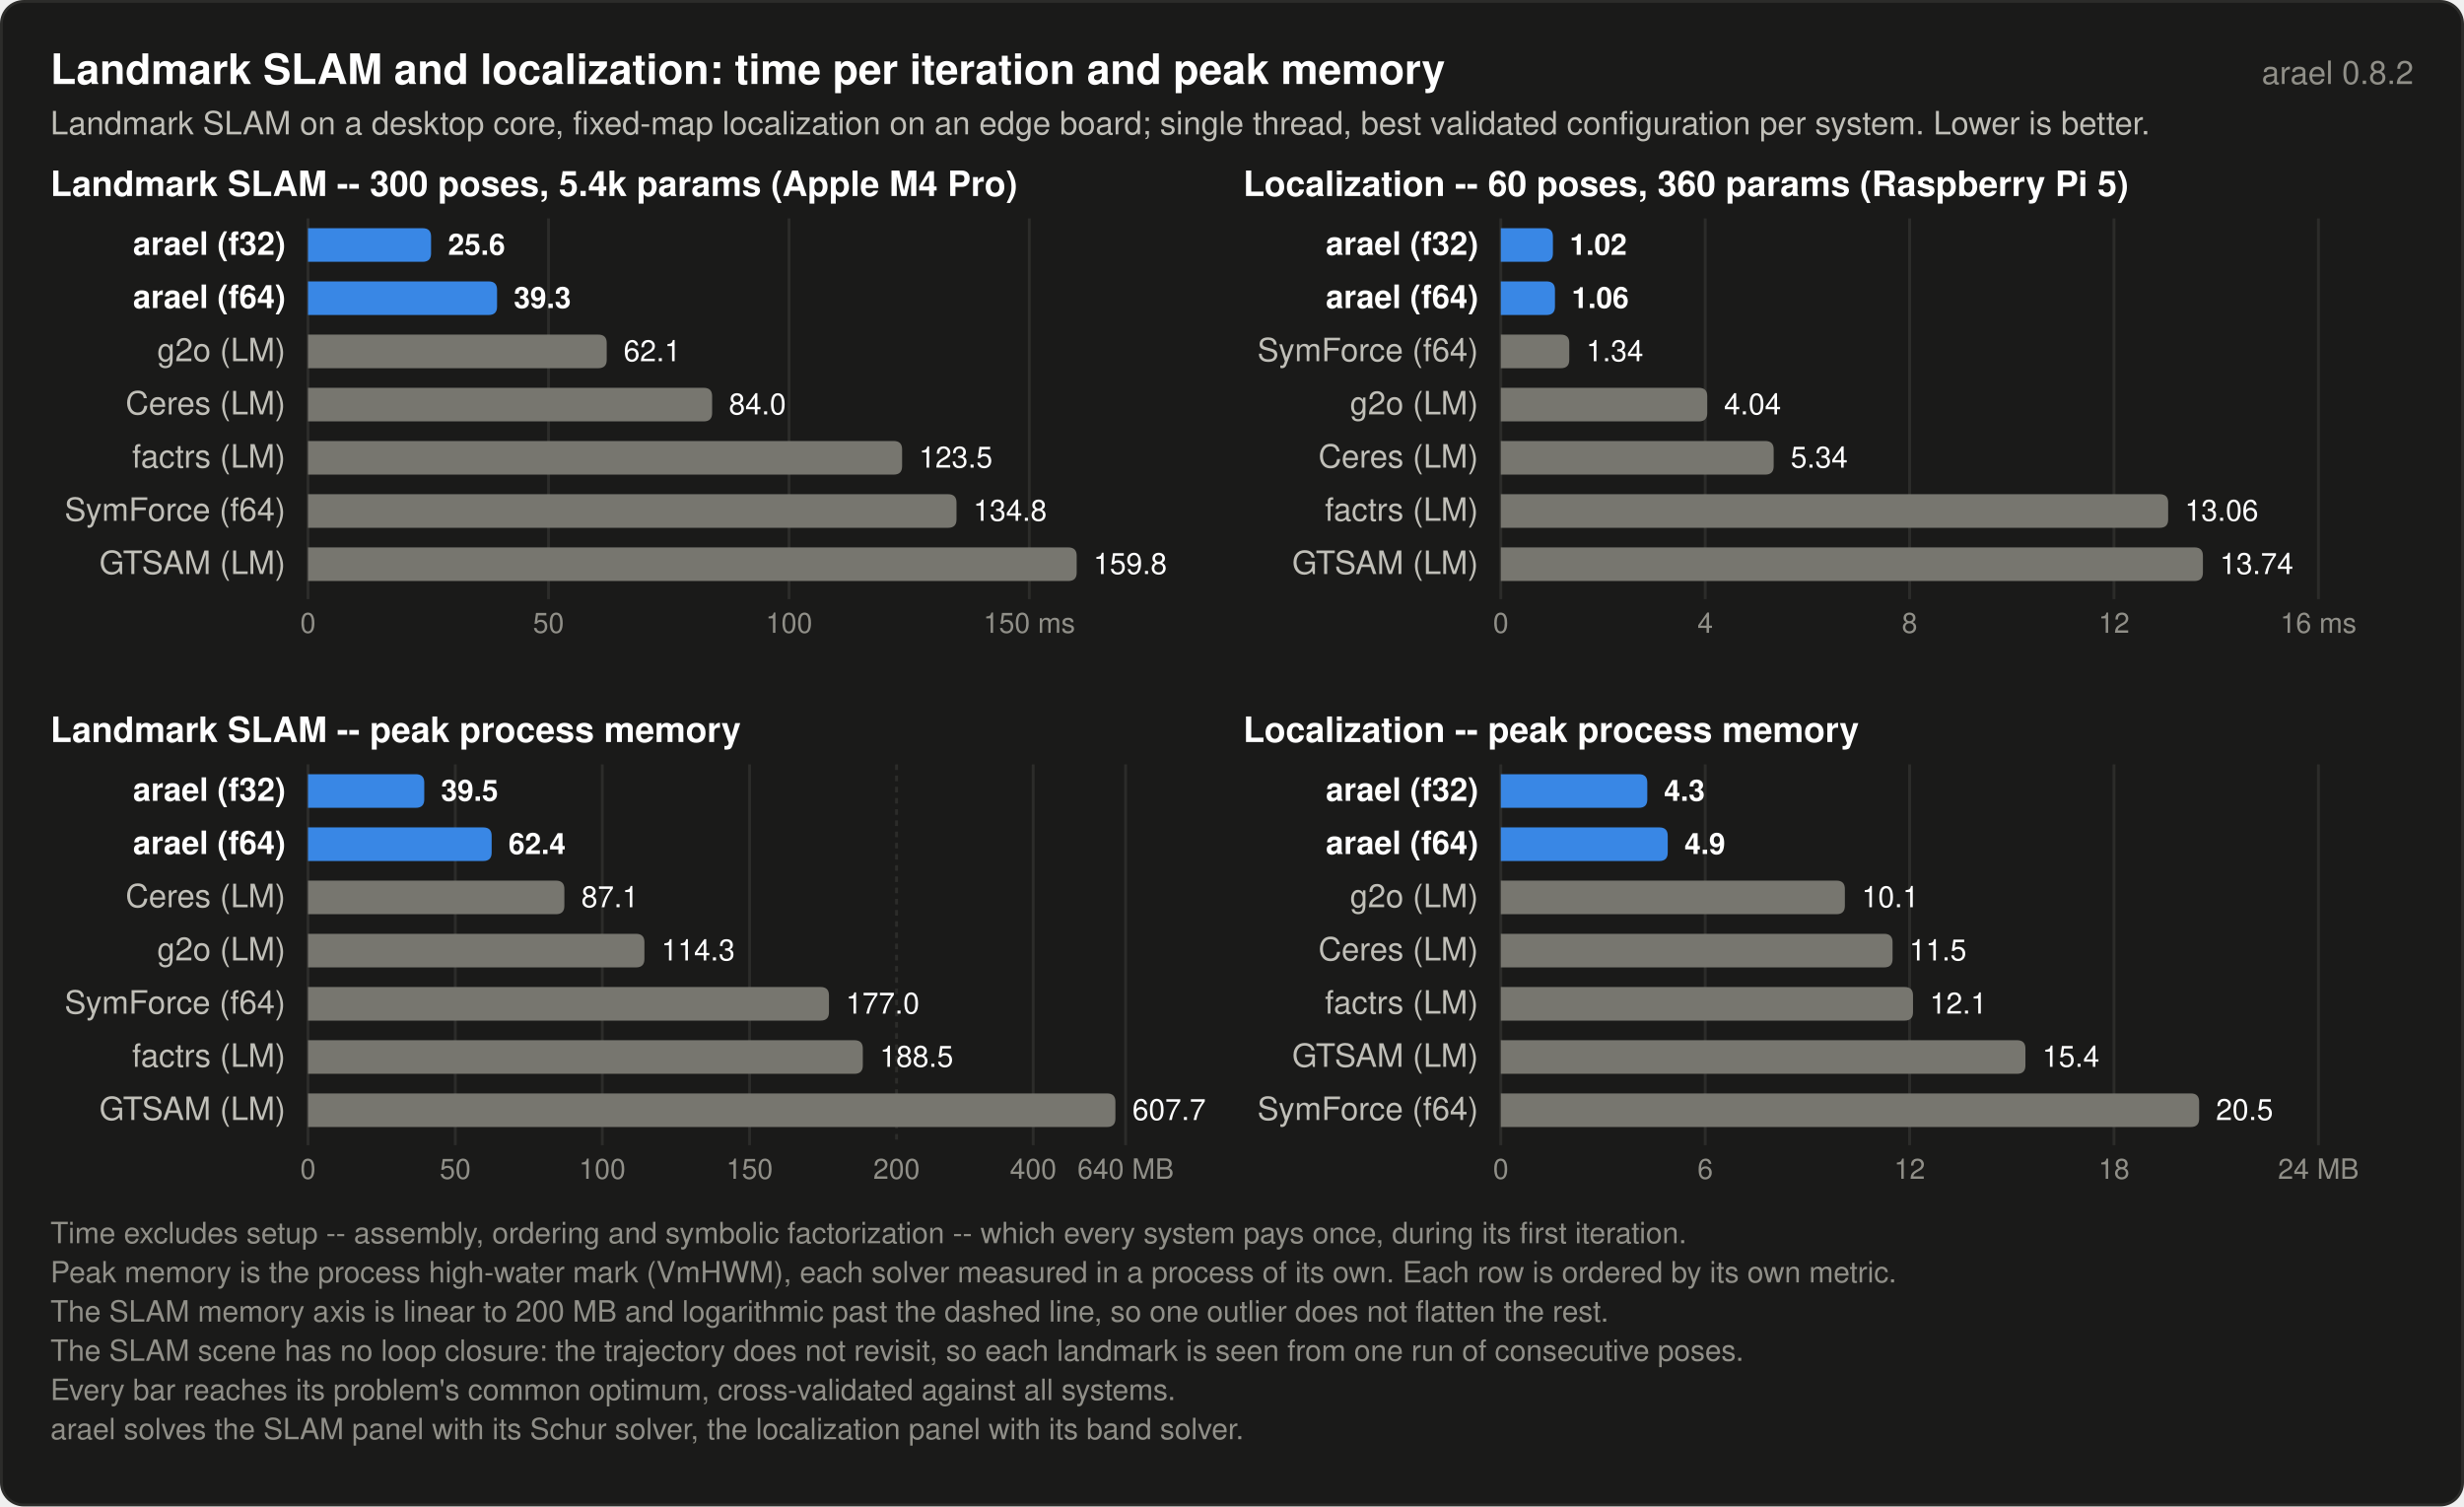
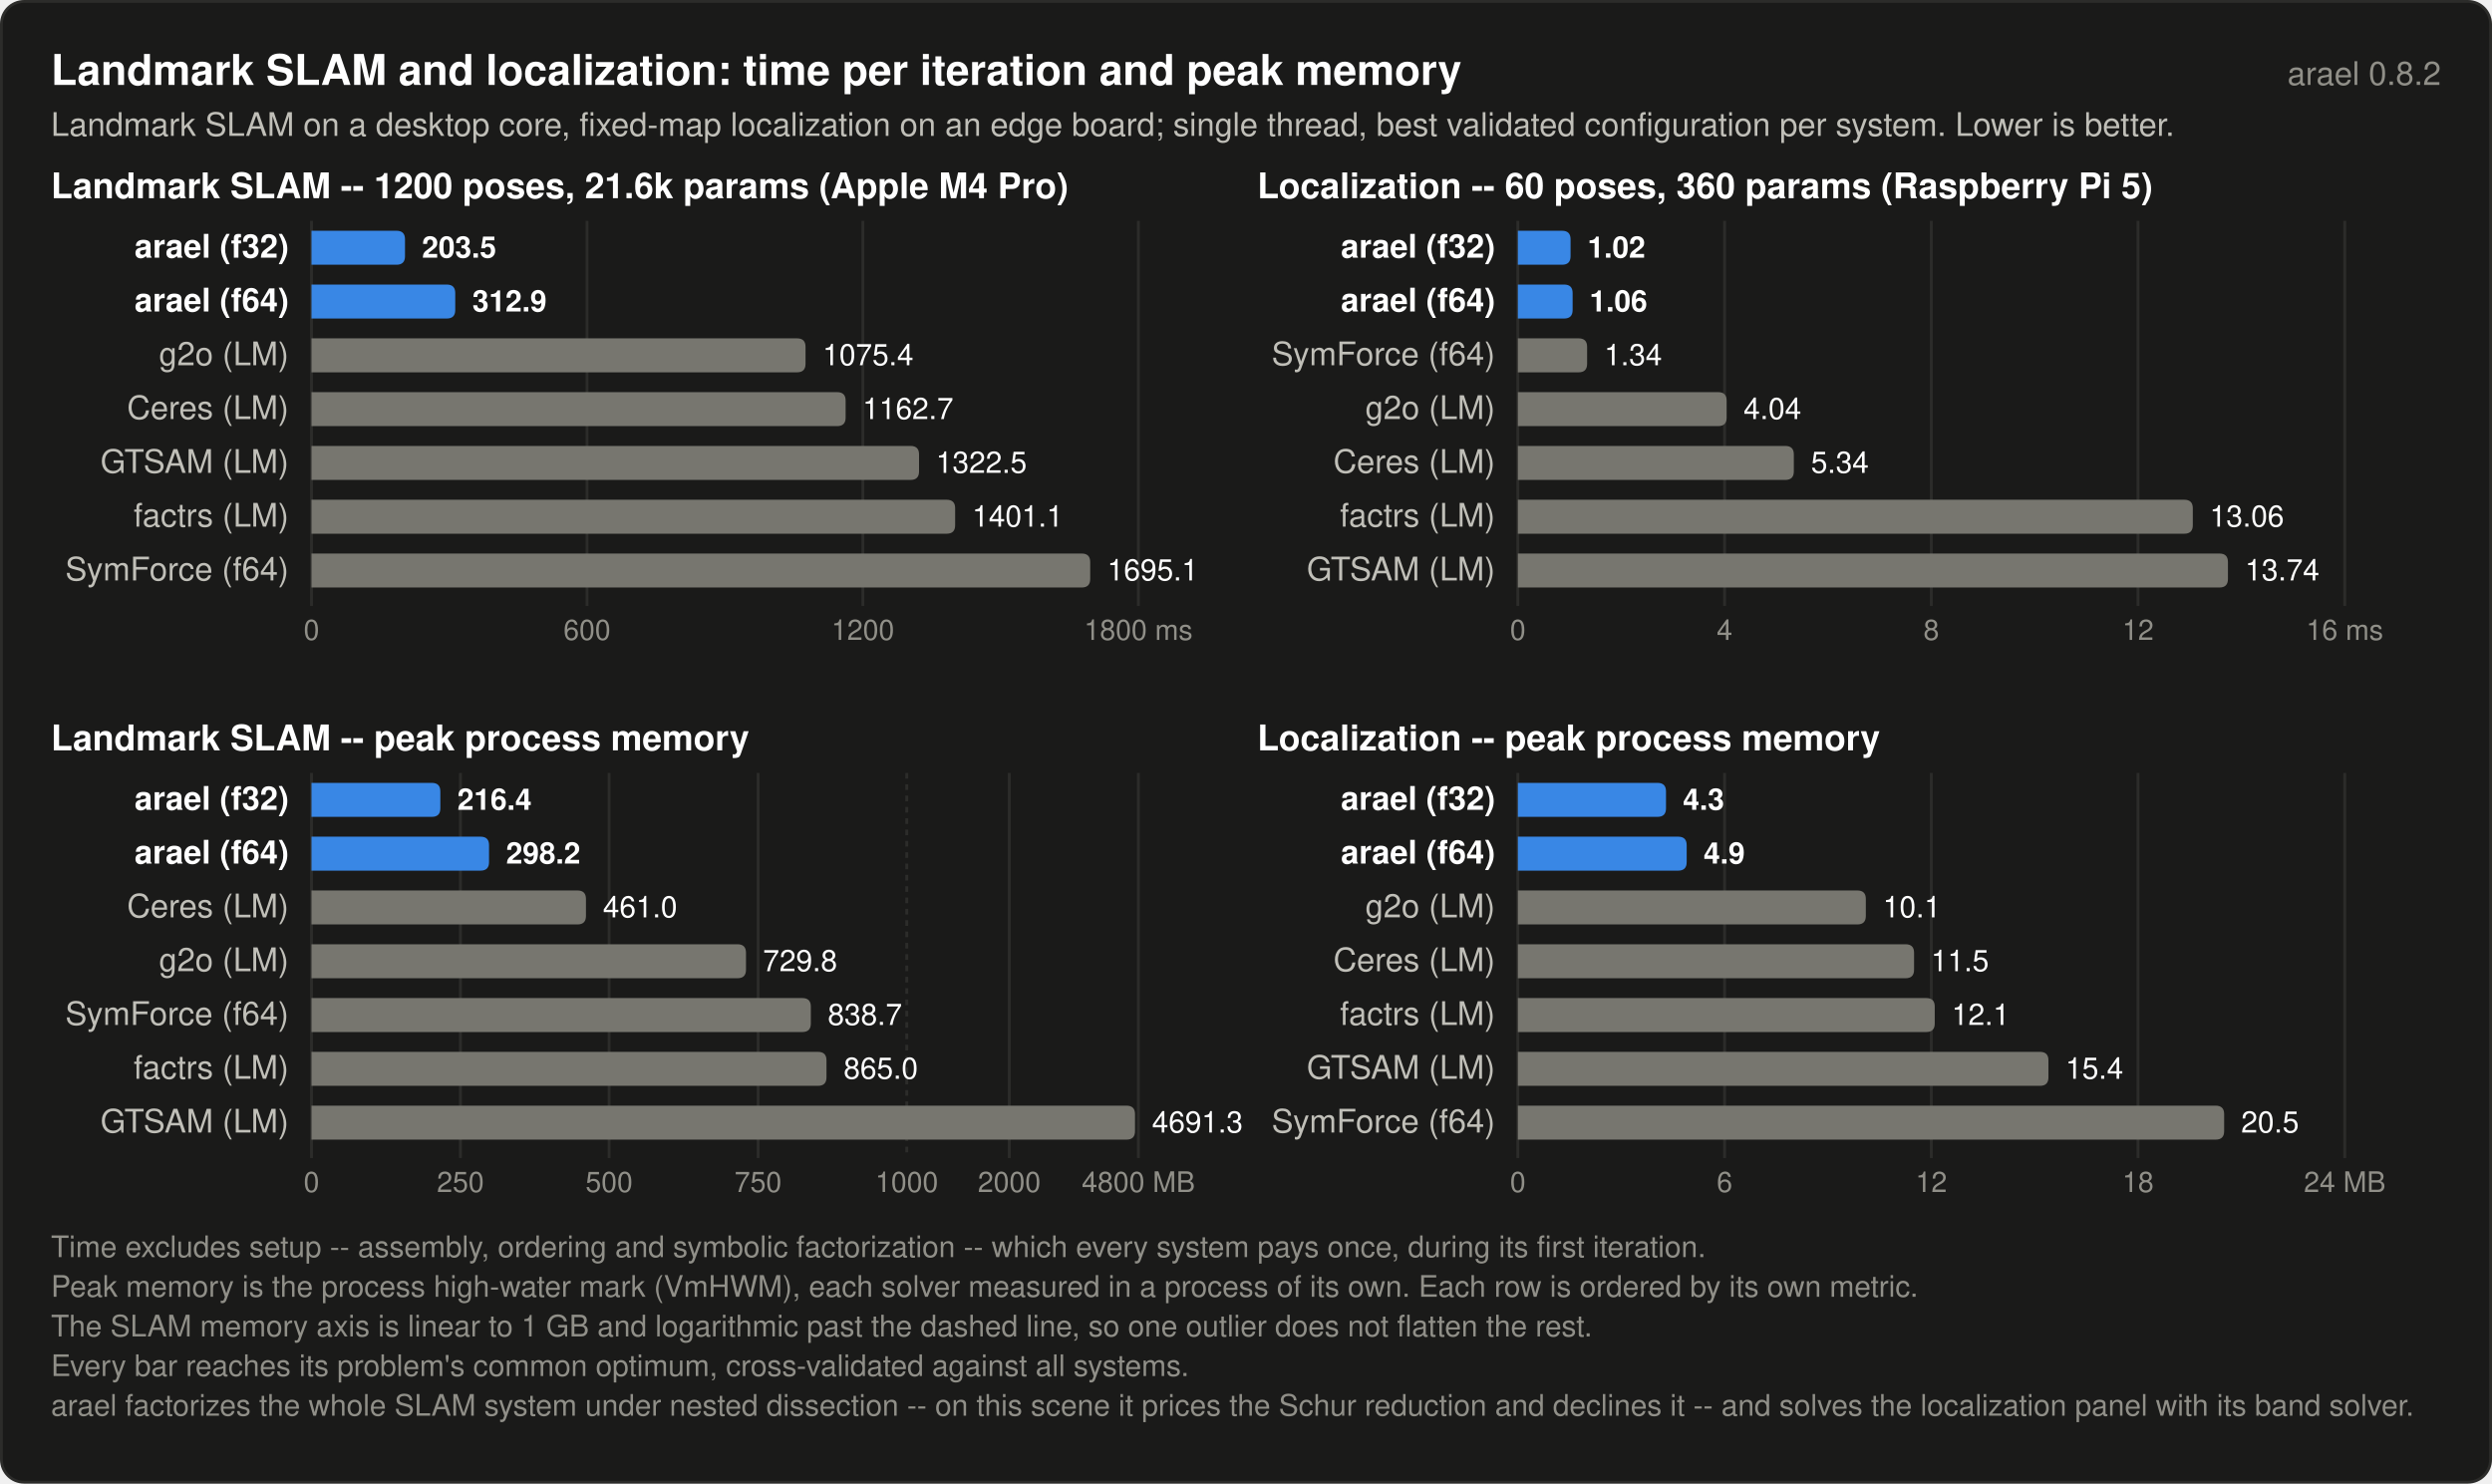
- <svg xmlns="http://www.w3.org/2000/svg" width="880" height="538" viewBox="0 0 880 538" font-family="ui-sans-serif, system-ui, -apple-system, 'Segoe UI', Helvetica, Arial, sans-serif">
-   <rect x="0.5" y="0.5" width="879" height="537" rx="8" fill="#1a1a19" stroke="#2c2c2a" />
+ <svg xmlns="http://www.w3.org/2000/svg" width="880" height="524" viewBox="0 0 880 524" font-family="ui-sans-serif, system-ui, -apple-system, 'Segoe UI', Helvetica, Arial, sans-serif">
+   <rect x="0.5" y="0.5" width="879" height="523" rx="8" fill="#1a1a19" stroke="#2c2c2a" />
  <text x="18" y="30" font-size="15" font-weight="600" fill="#ffffff">Landmark SLAM and localization: time per iteration and peak memory</text>
  <text x="862" y="30" font-size="11.5" text-anchor="end" fill="#908f88">arael 0.8.2</text>
  <text x="18" y="48" font-size="11.5" fill="#c0bfb8">Landmark SLAM on a desktop core, fixed-map localization on an edge board; single thread, best validated configuration per system. Lower is better.</text>
-   <text x="18" y="70" font-size="12.5" font-weight="600" fill="#ffffff">Landmark SLAM -- 300 poses, 5.4k params (Apple M4 Pro)</text>
+   <text x="18" y="70" font-size="12.5" font-weight="600" fill="#ffffff">Landmark SLAM -- 1200 poses, 21.6k params (Apple M4 Pro)</text>
  <line x1="110.0" y1="78" x2="110.0" y2="214" stroke="#2c2c2a" stroke-width="1" />
  <text x="110.0" y="226" font-size="10" text-anchor="middle" fill="#908f88">0</text>
-   <line x1="195.9" y1="78" x2="195.9" y2="214" stroke="#2c2c2a" stroke-width="1" />
-   <text x="195.9" y="226" font-size="10" text-anchor="middle" fill="#908f88">50</text>
-   <line x1="281.8" y1="78" x2="281.8" y2="214" stroke="#2c2c2a" stroke-width="1" />
-   <text x="281.8" y="226" font-size="10" text-anchor="middle" fill="#908f88">100</text>
-   <line x1="367.6" y1="78" x2="367.6" y2="214" stroke="#2c2c2a" stroke-width="1" />
-   <text x="367.6" y="226" font-size="10" text-anchor="middle" fill="#908f88">150 ms</text>
+   <line x1="207.3" y1="78" x2="207.3" y2="214" stroke="#2c2c2a" stroke-width="1" />
+   <text x="207.3" y="226" font-size="10" text-anchor="middle" fill="#908f88">600</text>
+   <line x1="304.7" y1="78" x2="304.7" y2="214" stroke="#2c2c2a" stroke-width="1" />
+   <text x="304.7" y="226" font-size="10" text-anchor="middle" fill="#908f88">1200</text>
+   <line x1="402.0" y1="78" x2="402.0" y2="214" stroke="#2c2c2a" stroke-width="1" />
+   <text x="402.0" y="226" font-size="10" text-anchor="middle" fill="#908f88">1800 ms</text>
  <text x="102" y="91.0" font-size="11.5" text-anchor="end" font-weight="600" fill="#ffffff">arael (f32)</text>
-   <path d="M110,81.5 L150.955,81.5 Q153.955,81.5 153.955,84.5 L153.955,90.5 Q153.955,93.5 150.955,93.5 L110,93.5 Z" fill="#3987e5" />
-   <text x="160.0" y="91.0" font-size="10.5" font-weight="600" fill="#ffffff">25.6</text>
+   <path d="M110,81.5 L140.019,81.5 Q143.019,81.5 143.019,84.5 L143.019,90.5 Q143.019,93.5 140.019,93.5 L110,93.5 Z" fill="#3987e5" />
+   <text x="149.0" y="91.0" font-size="10.5" font-weight="600" fill="#ffffff">203.5</text>
  <text x="102" y="110.0" font-size="11.5" text-anchor="end" font-weight="600" fill="#ffffff">arael (f64)</text>
-   <path d="M110,100.5 L174.521,100.5 Q177.521,100.5 177.521,103.5 L177.521,109.5 Q177.521,112.5 174.521,112.5 L110,112.5 Z" fill="#3987e5" />
-   <text x="183.5" y="110.0" font-size="10.5" font-weight="600" fill="#ffffff">39.3</text>
+   <path d="M110,100.5 L157.764,100.5 Q160.764,100.5 160.764,103.5 L160.764,109.5 Q160.764,112.5 157.764,112.5 L110,112.5 Z" fill="#3987e5" />
+   <text x="166.8" y="110.0" font-size="10.5" font-weight="600" fill="#ffffff">312.9</text>
  <text x="102" y="129.0" font-size="11.5" text-anchor="end" fill="#c0bfb8">g2o (LM)</text>
-   <path d="M110,119.5 L213.683,119.5 Q216.683,119.5 216.683,122.5 L216.683,128.5 Q216.683,131.5 213.683,131.5 L110,131.5 Z" fill="#77766f" />
-   <text x="222.7" y="129.0" font-size="10.5" fill="#ffffff">62.1</text>
+   <path d="M110,119.5 L281.457,119.5 Q284.457,119.5 284.457,122.5 L284.457,128.5 Q284.457,131.5 281.457,131.5 L110,131.5 Z" fill="#77766f" />
+   <text x="290.5" y="129.0" font-size="10.5" fill="#ffffff">1075.4</text>
  <text x="102" y="148.0" font-size="11.5" text-anchor="end" fill="#c0bfb8">Ceres (LM)</text>
-   <path d="M110,138.5 L251.334,138.5 Q254.334,138.5 254.334,141.5 L254.334,147.5 Q254.334,150.5 251.334,150.5 L110,150.5 Z" fill="#77766f" />
-   <text x="260.3" y="148.0" font-size="10.5" fill="#ffffff">84.0</text>
-   <text x="102" y="167.0" font-size="11.5" text-anchor="end" fill="#c0bfb8">factrs (LM)</text>
-   <path d="M110,157.5 L319.181,157.5 Q322.181,157.5 322.181,160.5 L322.181,166.5 Q322.181,169.5 319.181,169.5 L110,169.5 Z" fill="#77766f" />
-   <text x="328.2" y="167.0" font-size="10.5" fill="#ffffff">123.5</text>
-   <text x="102" y="186.0" font-size="11.5" text-anchor="end" fill="#c0bfb8">SymForce (f64)</text>
-   <path d="M110,176.5 L338.608,176.5 Q341.608,176.5 341.608,179.5 L341.608,185.5 Q341.608,188.5 338.608,188.5 L110,188.5 Z" fill="#77766f" />
-   <text x="347.6" y="186.0" font-size="10.5" fill="#ffffff">134.8</text>
-   <text x="102" y="205.0" font-size="11.5" text-anchor="end" fill="#c0bfb8">GTSAM (LM)</text>
-   <path d="M110,195.5 L381.532,195.5 Q384.532,195.5 384.532,198.5 L384.532,204.5 Q384.532,207.5 381.532,207.5 L110,207.5 Z" fill="#77766f" />
-   <text x="390.5" y="205.0" font-size="10.5" fill="#ffffff">159.8</text>
+   <path d="M110,138.5 L295.617,138.5 Q298.617,138.5 298.617,141.5 L298.617,147.5 Q298.617,150.5 295.617,150.5 L110,150.5 Z" fill="#77766f" />
+   <text x="304.6" y="148.0" font-size="10.5" fill="#ffffff">1162.7</text>
+   <text x="102" y="167.0" font-size="11.5" text-anchor="end" fill="#c0bfb8">GTSAM (LM)</text>
+   <path d="M110,157.5 L321.545,157.5 Q324.545,157.5 324.545,160.5 L324.545,166.5 Q324.545,169.5 321.545,169.5 L110,169.5 Z" fill="#77766f" />
+   <text x="330.5" y="167.0" font-size="10.5" fill="#ffffff">1322.5</text>
+   <text x="102" y="186.0" font-size="11.5" text-anchor="end" fill="#c0bfb8">factrs (LM)</text>
+   <path d="M110,176.5 L334.293,176.5 Q337.293,176.5 337.293,179.5 L337.293,185.5 Q337.293,188.5 334.293,188.5 L110,188.5 Z" fill="#77766f" />
+   <text x="343.3" y="186.0" font-size="10.5" fill="#ffffff">1401.1</text>
+   <text x="102" y="205.0" font-size="11.5" text-anchor="end" fill="#c0bfb8">SymForce (f64)</text>
+   <path d="M110,195.5 L381.985,195.5 Q384.985,195.5 384.985,198.5 L384.985,204.5 Q384.985,207.5 381.985,207.5 L110,207.5 Z" fill="#77766f" />
+   <text x="391.0" y="205.0" font-size="10.5" fill="#ffffff">1695.1</text>
  <text x="444" y="70" font-size="12.5" font-weight="600" fill="#ffffff">Localization -- 60 poses, 360 params (Raspberry Pi 5)</text>
  <line x1="536.0" y1="78" x2="536.0" y2="214" stroke="#2c2c2a" stroke-width="1" />
  <text x="536.0" y="226" font-size="10" text-anchor="middle" fill="#908f88">0</text>
  <line x1="609.0" y1="78" x2="609.0" y2="214" stroke="#2c2c2a" stroke-width="1" />
  <text x="609.0" y="226" font-size="10" text-anchor="middle" fill="#908f88">4</text>
  <line x1="682.0" y1="78" x2="682.0" y2="214" stroke="#2c2c2a" stroke-width="1" />
  <text x="682.0" y="226" font-size="10" text-anchor="middle" fill="#908f88">8</text>
  <line x1="755.0" y1="78" x2="755.0" y2="214" stroke="#2c2c2a" stroke-width="1" />
  <text x="755.0" y="226" font-size="10" text-anchor="middle" fill="#908f88">12</text>
  <line x1="828.0" y1="78" x2="828.0" y2="214" stroke="#2c2c2a" stroke-width="1" />
  <text x="828.0" y="226" font-size="10" text-anchor="middle" fill="#908f88">16 ms</text>
  <text x="528" y="91.0" font-size="11.5" text-anchor="end" font-weight="600" fill="#ffffff">arael (f32)</text>
  <path d="M536,81.5 L551.615,81.5 Q554.615,81.5 554.615,84.5 L554.615,90.5 Q554.615,93.5 551.615,93.5 L536,93.5 Z" fill="#3987e5" />
  <text x="560.6" y="91.0" font-size="10.5" font-weight="600" fill="#ffffff">1.02</text>
  <text x="528" y="110.0" font-size="11.5" text-anchor="end" font-weight="600" fill="#ffffff">arael (f64)</text>
  <path d="M536,100.5 L552.345,100.5 Q555.345,100.5 555.345,103.5 L555.345,109.5 Q555.345,112.5 552.345,112.5 L536,112.5 Z" fill="#3987e5" />
  <text x="561.3" y="110.0" font-size="10.5" font-weight="600" fill="#ffffff">1.06</text>
  <text x="528" y="129.0" font-size="11.5" text-anchor="end" fill="#c0bfb8">SymForce (f64)</text>
  <path d="M536,119.5 L557.455,119.5 Q560.455,119.5 560.455,122.5 L560.455,128.5 Q560.455,131.5 557.455,131.5 L536,131.5 Z" fill="#77766f" />
  <text x="566.5" y="129.0" font-size="10.5" fill="#ffffff">1.34</text>
  <text x="528" y="148.0" font-size="11.5" text-anchor="end" fill="#c0bfb8">g2o (LM)</text>
  <path d="M536,138.5 L606.73,138.5 Q609.73,138.5 609.73,141.5 L609.73,147.5 Q609.73,150.5 606.73,150.5 L536,150.5 Z" fill="#77766f" />
  <text x="615.7" y="148.0" font-size="10.5" fill="#ffffff">4.04</text>
  <text x="528" y="167.0" font-size="11.5" text-anchor="end" fill="#c0bfb8">Ceres (LM)</text>
  <path d="M536,157.5 L630.455,157.5 Q633.455,157.5 633.455,160.5 L633.455,166.5 Q633.455,169.5 630.455,169.5 L536,169.5 Z" fill="#77766f" />
  <text x="639.5" y="167.0" font-size="10.5" fill="#ffffff">5.34</text>
  <text x="528" y="186.0" font-size="11.5" text-anchor="end" fill="#c0bfb8">factrs (LM)</text>
  <path d="M536,176.5 L771.345,176.5 Q774.345,176.5 774.345,179.5 L774.345,185.5 Q774.345,188.5 771.345,188.5 L536,188.5 Z" fill="#77766f" />
  <text x="780.3" y="186.0" font-size="10.5" fill="#ffffff">13.06</text>
  <text x="528" y="205.0" font-size="11.5" text-anchor="end" fill="#c0bfb8">GTSAM (LM)</text>
  <path d="M536,195.5 L783.755,195.5 Q786.755,195.5 786.755,198.5 L786.755,204.5 Q786.755,207.5 783.755,207.5 L536,207.5 Z" fill="#77766f" />
  <text x="792.8" y="205.0" font-size="10.5" fill="#ffffff">13.74</text>
  <text x="18" y="265" font-size="12.5" font-weight="600" fill="#ffffff">Landmark SLAM -- peak process memory</text>
  <line x1="110.0" y1="273" x2="110.0" y2="409" stroke="#2c2c2a" stroke-width="1" />
  <text x="110.0" y="421" font-size="10" text-anchor="middle" fill="#908f88">0</text>
  <line x1="162.6" y1="273" x2="162.6" y2="409" stroke="#2c2c2a" stroke-width="1" />
-   <text x="162.6" y="421" font-size="10" text-anchor="middle" fill="#908f88">50</text>
+   <text x="162.6" y="421" font-size="10" text-anchor="middle" fill="#908f88">250</text>
  <line x1="215.1" y1="273" x2="215.1" y2="409" stroke="#2c2c2a" stroke-width="1" />
-   <text x="215.1" y="421" font-size="10" text-anchor="middle" fill="#908f88">100</text>
+   <text x="215.1" y="421" font-size="10" text-anchor="middle" fill="#908f88">500</text>
  <line x1="267.7" y1="273" x2="267.7" y2="409" stroke="#2c2c2a" stroke-width="1" />
-   <text x="267.7" y="421" font-size="10" text-anchor="middle" fill="#908f88">150</text>
+   <text x="267.7" y="421" font-size="10" text-anchor="middle" fill="#908f88">750</text>
  <line x1="320.2" y1="273" x2="320.2" y2="409" stroke="#2c2c2a" stroke-width="1" stroke-dasharray="2 2" />
-   <text x="320.2" y="421" font-size="10" text-anchor="middle" fill="#908f88">200</text>
-   <line x1="369.0" y1="273" x2="369.0" y2="409" stroke="#2c2c2a" stroke-width="1" />
-   <text x="369.0" y="421" font-size="10" text-anchor="middle" fill="#908f88">400</text>
+   <text x="320.2" y="421" font-size="10" text-anchor="middle" fill="#908f88">1000</text>
+   <line x1="356.4" y1="273" x2="356.4" y2="409" stroke="#2c2c2a" stroke-width="1" />
+   <text x="356.4" y="421" font-size="10" text-anchor="middle" fill="#908f88">2000</text>
  <line x1="402.0" y1="273" x2="402.0" y2="409" stroke="#2c2c2a" stroke-width="1" />
-   <text x="402.0" y="421" font-size="10" text-anchor="middle" fill="#908f88">640 MB</text>
+   <text x="402.0" y="421" font-size="10" text-anchor="middle" fill="#908f88">4800 MB</text>
  <text x="102" y="286.0" font-size="11.5" text-anchor="end" font-weight="600" fill="#ffffff">arael (f32)</text>
-   <path d="M110,276.5 L148.522,276.5 Q151.522,276.5 151.522,279.5 L151.522,285.5 Q151.522,288.5 148.522,288.5 L110,288.5 Z" fill="#3987e5" />
-   <text x="157.5" y="286.0" font-size="10.5" font-weight="600" fill="#ffffff">39.5</text>
+   <path d="M110,276.5 L152.496,276.5 Q155.496,276.5 155.496,279.5 L155.496,285.5 Q155.496,288.5 152.496,288.5 L110,288.5 Z" fill="#3987e5" />
+   <text x="161.5" y="286.0" font-size="10.5" font-weight="600" fill="#ffffff">216.4</text>
  <text x="102" y="305.0" font-size="11.5" text-anchor="end" font-weight="600" fill="#ffffff">arael (f64)</text>
-   <path d="M110,295.5 L172.595,295.5 Q175.595,295.5 175.595,298.5 L175.595,304.5 Q175.595,307.5 172.595,307.5 L110,307.5 Z" fill="#3987e5" />
-   <text x="181.6" y="305.0" font-size="10.5" font-weight="600" fill="#ffffff">62.4</text>
+   <path d="M110,295.5 L169.694,295.5 Q172.694,295.5 172.694,298.5 L172.694,304.5 Q172.694,307.5 169.694,307.5 L110,307.5 Z" fill="#3987e5" />
+   <text x="178.7" y="305.0" font-size="10.5" font-weight="600" fill="#ffffff">298.2</text>
  <text x="102" y="324.0" font-size="11.5" text-anchor="end" fill="#c0bfb8">Ceres (LM)</text>
-   <path d="M110,314.5 L198.56,314.5 Q201.56,314.5 201.56,317.5 L201.56,323.5 Q201.56,326.5 198.56,326.5 L110,326.5 Z" fill="#77766f" />
-   <text x="207.6" y="324.0" font-size="10.5" fill="#ffffff">87.1</text>
+   <path d="M110,314.5 L203.921,314.5 Q206.921,314.5 206.921,317.5 L206.921,323.5 Q206.921,326.5 203.921,326.5 L110,326.5 Z" fill="#77766f" />
+   <text x="212.9" y="324.0" font-size="10.5" fill="#ffffff">461.0</text>
  <text x="102" y="343.0" font-size="11.5" text-anchor="end" fill="#c0bfb8">g2o (LM)</text>
-   <path d="M110,333.5 L227.152,333.5 Q230.152,333.5 230.152,336.5 L230.152,342.5 Q230.152,345.5 227.152,345.5 L110,345.5 Z" fill="#77766f" />
-   <text x="236.2" y="343.0" font-size="10.5" fill="#ffffff">114.3</text>
+   <path d="M110,333.5 L260.433,333.5 Q263.433,333.5 263.433,336.5 L263.433,342.5 Q263.433,345.5 260.433,345.5 L110,345.5 Z" fill="#77766f" />
+   <text x="269.4" y="343.0" font-size="10.5" fill="#ffffff">729.8</text>
  <text x="102" y="362.0" font-size="11.5" text-anchor="end" fill="#c0bfb8">SymForce (f64)</text>
-   <path d="M110,352.5 L293.062,352.5 Q296.062,352.5 296.062,355.5 L296.062,361.5 Q296.062,364.5 293.062,364.5 L110,364.5 Z" fill="#77766f" />
-   <text x="302.1" y="362.0" font-size="10.5" fill="#ffffff">177.0</text>
+   <path d="M110,352.5 L283.328,352.5 Q286.328,352.5 286.328,355.5 L286.328,361.5 Q286.328,364.5 283.328,364.5 L110,364.5 Z" fill="#77766f" />
+   <text x="292.3" y="362.0" font-size="10.5" fill="#ffffff">838.7</text>
  <text x="102" y="381.0" font-size="11.5" text-anchor="end" fill="#c0bfb8">factrs (LM)</text>
-   <path d="M110,371.5 L305.151,371.5 Q308.151,371.5 308.151,374.5 L308.151,380.5 Q308.151,383.5 305.151,383.5 L110,383.5 Z" fill="#77766f" />
-   <text x="314.2" y="381.0" font-size="10.5" fill="#ffffff">188.5</text>
+   <path d="M110,371.5 L288.858,371.5 Q291.858,371.5 291.858,374.5 L291.858,380.5 Q291.858,383.5 288.858,383.5 L110,383.5 Z" fill="#77766f" />
+   <text x="297.9" y="381.0" font-size="10.5" fill="#ffffff">865.0</text>
  <text x="102" y="400.0" font-size="11.5" text-anchor="end" fill="#c0bfb8">GTSAM (LM)</text>
-   <path d="M110,390.5 L395.36,390.5 Q398.36,390.5 398.36,393.5 L398.36,399.5 Q398.36,402.5 395.36,402.5 L110,402.5 Z" fill="#77766f" />
-   <text x="404.4" y="400.0" font-size="10.5" fill="#ffffff">607.7</text>
+   <path d="M110,390.5 L397.806,390.5 Q400.806,390.5 400.806,393.5 L400.806,399.5 Q400.806,402.5 397.806,402.5 L110,402.5 Z" fill="#77766f" />
+   <text x="406.8" y="400.0" font-size="10.5" fill="#ffffff">4691.3</text>
  <text x="444" y="265" font-size="12.5" font-weight="600" fill="#ffffff">Localization -- peak process memory</text>
  <line x1="536.0" y1="273" x2="536.0" y2="409" stroke="#2c2c2a" stroke-width="1" />
  <text x="536.0" y="421" font-size="10" text-anchor="middle" fill="#908f88">0</text>
  <line x1="609.0" y1="273" x2="609.0" y2="409" stroke="#2c2c2a" stroke-width="1" />
  <text x="609.0" y="421" font-size="10" text-anchor="middle" fill="#908f88">6</text>
  <line x1="682.0" y1="273" x2="682.0" y2="409" stroke="#2c2c2a" stroke-width="1" />
  <text x="682.0" y="421" font-size="10" text-anchor="middle" fill="#908f88">12</text>
  <line x1="755.0" y1="273" x2="755.0" y2="409" stroke="#2c2c2a" stroke-width="1" />
  <text x="755.0" y="421" font-size="10" text-anchor="middle" fill="#908f88">18</text>
  <line x1="828.0" y1="273" x2="828.0" y2="409" stroke="#2c2c2a" stroke-width="1" />
  <text x="828.0" y="421" font-size="10" text-anchor="middle" fill="#908f88">24 MB</text>
  <text x="528" y="286.0" font-size="11.5" text-anchor="end" font-weight="600" fill="#ffffff">arael (f32)</text>
  <path d="M536,276.5 L585.317,276.5 Q588.317,276.5 588.317,279.5 L588.317,285.5 Q588.317,288.5 585.317,288.5 L536,288.5 Z" fill="#3987e5" />
  <text x="594.3" y="286.0" font-size="10.5" font-weight="600" fill="#ffffff">4.3</text>
  <text x="528" y="305.0" font-size="11.5" text-anchor="end" font-weight="600" fill="#ffffff">arael (f64)</text>
  <path d="M536,295.5 L592.617,295.5 Q595.617,295.5 595.617,298.5 L595.617,304.5 Q595.617,307.5 592.617,307.5 L536,307.5 Z" fill="#3987e5" />
  <text x="601.6" y="305.0" font-size="10.5" font-weight="600" fill="#ffffff">4.9</text>
  <text x="528" y="324.0" font-size="11.5" text-anchor="end" fill="#c0bfb8">g2o (LM)</text>
  <path d="M536,314.5 L655.883,314.5 Q658.883,314.5 658.883,317.5 L658.883,323.5 Q658.883,326.5 655.883,326.5 L536,326.5 Z" fill="#77766f" />
  <text x="664.9" y="324.0" font-size="10.5" fill="#ffffff">10.1</text>
  <text x="528" y="343.0" font-size="11.5" text-anchor="end" fill="#c0bfb8">Ceres (LM)</text>
  <path d="M536,333.5 L672.917,333.5 Q675.917,333.5 675.917,336.5 L675.917,342.5 Q675.917,345.5 672.917,345.5 L536,345.5 Z" fill="#77766f" />
  <text x="681.9" y="343.0" font-size="10.5" fill="#ffffff">11.5</text>
  <text x="528" y="362.0" font-size="11.5" text-anchor="end" fill="#c0bfb8">factrs (LM)</text>
  <path d="M536,352.5 L680.217,352.5 Q683.217,352.5 683.217,355.5 L683.217,361.5 Q683.217,364.5 680.217,364.5 L536,364.5 Z" fill="#77766f" />
  <text x="689.2" y="362.0" font-size="10.5" fill="#ffffff">12.1</text>
  <text x="528" y="381.0" font-size="11.5" text-anchor="end" fill="#c0bfb8">GTSAM (LM)</text>
  <path d="M536,371.5 L720.367,371.5 Q723.367,371.5 723.367,374.5 L723.367,380.5 Q723.367,383.5 720.367,383.5 L536,383.5 Z" fill="#77766f" />
  <text x="729.4" y="381.0" font-size="10.5" fill="#ffffff">15.4</text>
  <text x="528" y="400.0" font-size="11.5" text-anchor="end" fill="#c0bfb8">SymForce (f64)</text>
  <path d="M536,390.5 L782.417,390.5 Q785.417,390.5 785.417,393.5 L785.417,399.5 Q785.417,402.5 782.417,402.5 L536,402.5 Z" fill="#77766f" />
  <text x="791.4" y="400.0" font-size="10.5" fill="#ffffff">20.5</text>
  <text x="18" y="444" font-size="10.5" fill="#908f88">Time excludes setup -- assembly, ordering and symbolic factorization -- which every system pays once, during its first iteration.</text>
  <text x="18" y="458" font-size="10.5" fill="#908f88">Peak memory is the process high-water mark (VmHWM), each solver measured in a process of its own. Each row is ordered by its own metric.</text>
-   <text x="18" y="472" font-size="10.5" fill="#908f88">The SLAM memory axis is linear to 200 MB and logarithmic past the dashed line, so one outlier does not flatten the rest.</text>
-   <text x="18" y="486" font-size="10.5" fill="#908f88">The SLAM scene has no loop closure: the trajectory does not revisit, so each landmark is seen from one run of consecutive poses.</text>
-   <text x="18" y="500" font-size="10.5" fill="#908f88">Every bar reaches its problem's common optimum, cross-validated against all systems.</text>
-   <text x="18" y="514" font-size="10.5" fill="#908f88">arael solves the SLAM panel with its Schur solver, the localization panel with its band solver.</text>
+   <text x="18" y="472" font-size="10.5" fill="#908f88">The SLAM memory axis is linear to 1 GB and logarithmic past the dashed line, so one outlier does not flatten the rest.</text>
+   <text x="18" y="486" font-size="10.5" fill="#908f88">Every bar reaches its problem's common optimum, cross-validated against all systems.</text>
+   <text x="18" y="500" font-size="10.5" fill="#908f88">arael factorizes the whole SLAM system under nested dissection -- on this scene it prices the Schur reduction and declines it -- and solves the localization panel with its band solver.</text>
</svg>
